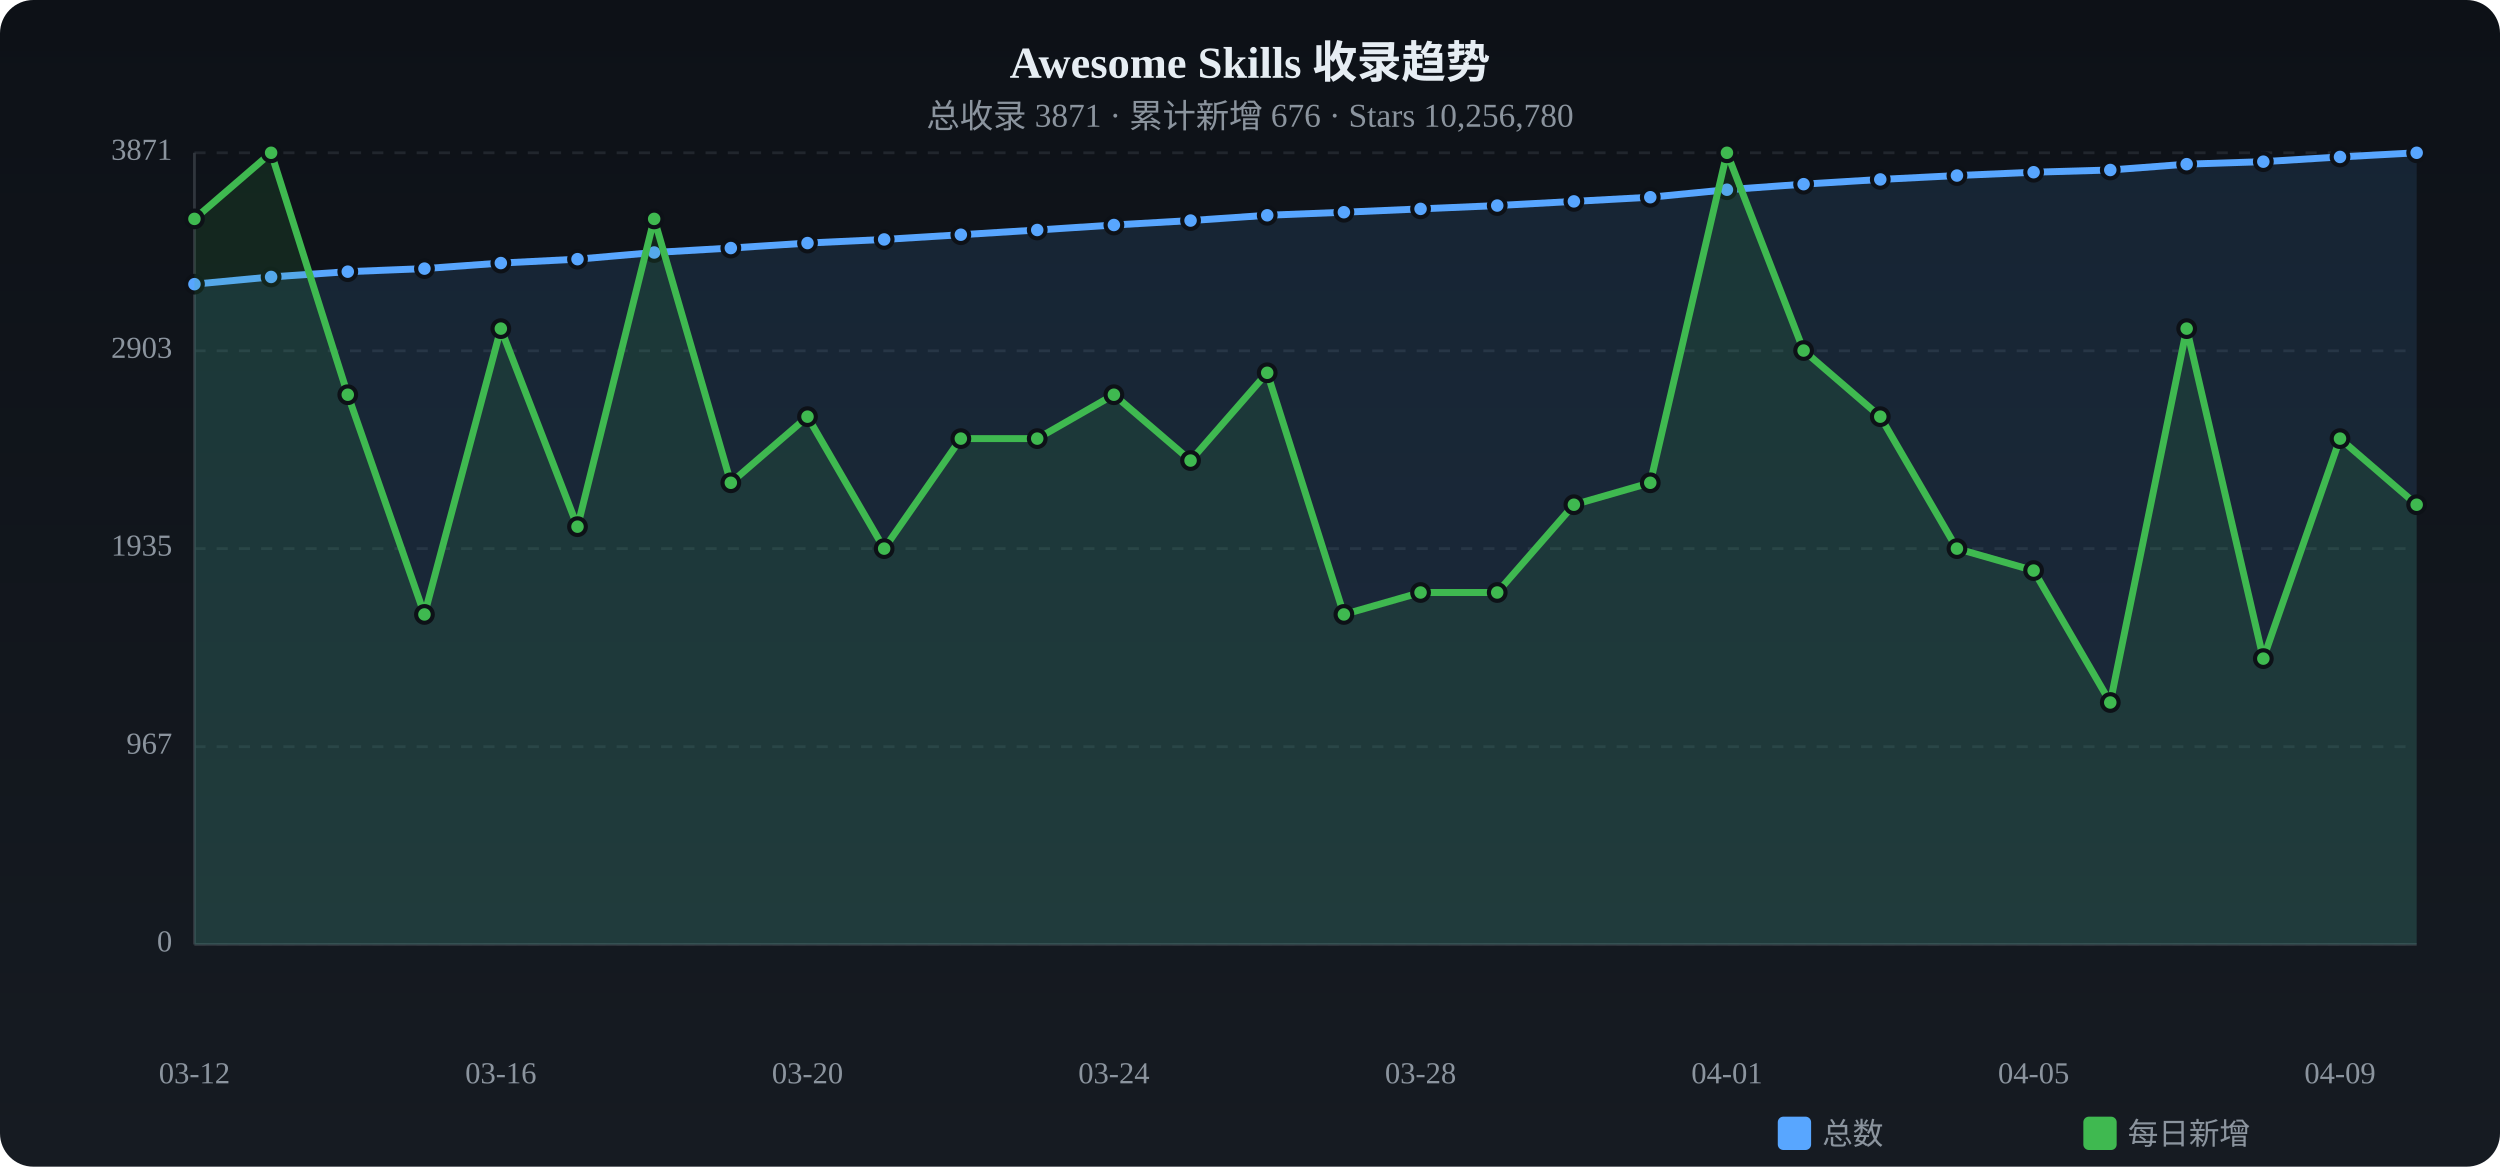
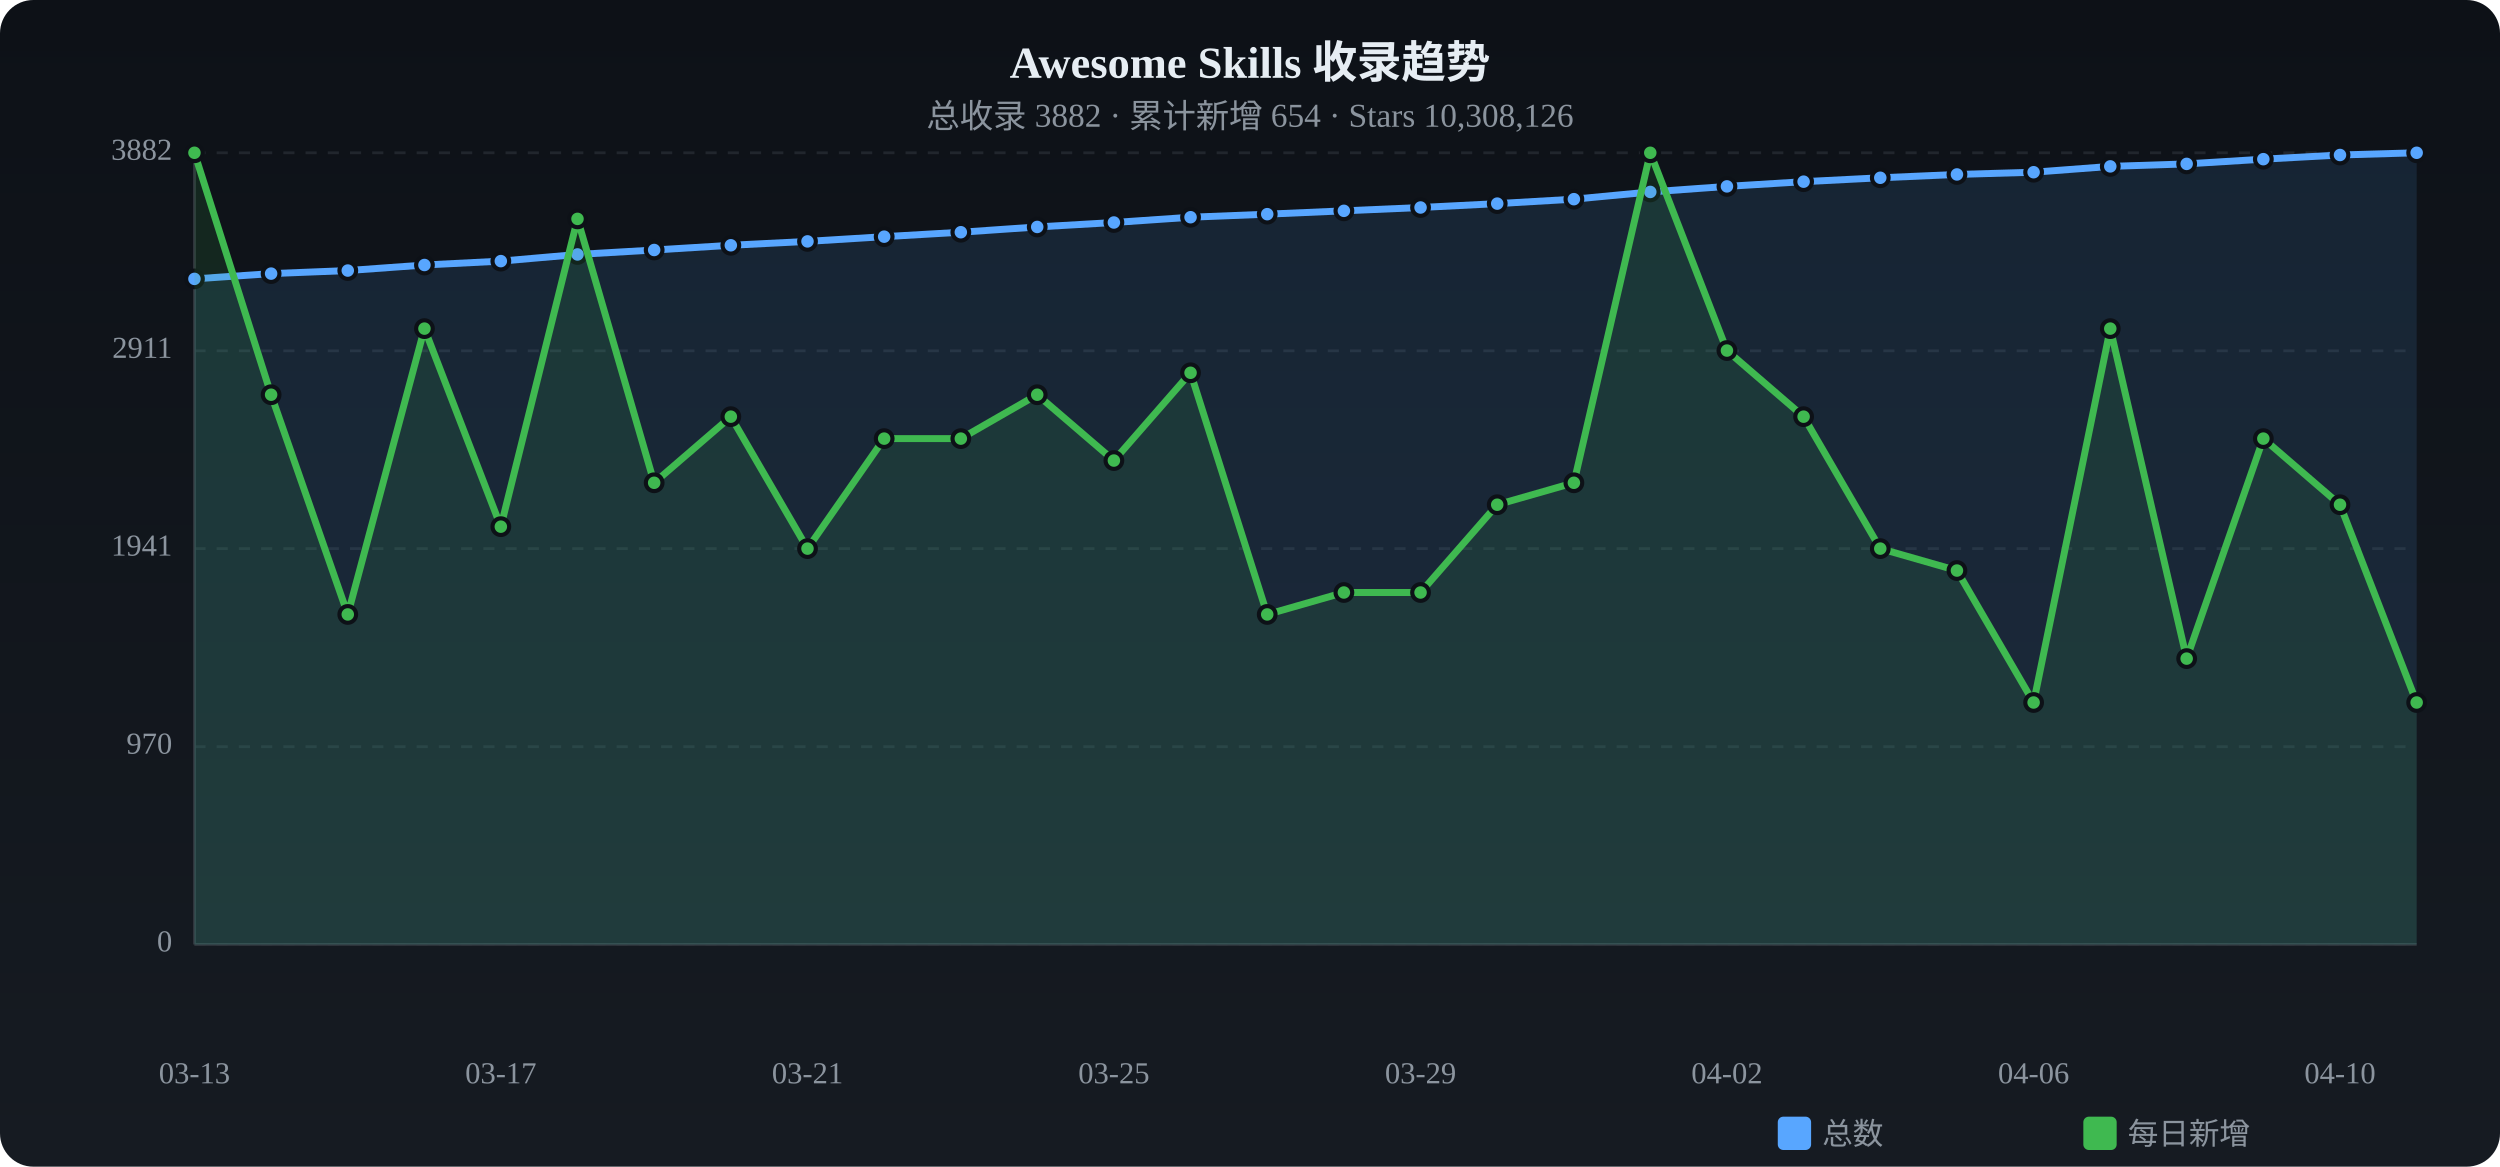
<svg xmlns="http://www.w3.org/2000/svg" viewBox="0 0 900 420" width="900" height="420">
  <defs>
    <linearGradient id="tbg" x1="0%" y1="0%" x2="0%" y2="100%">
      <stop offset="0%" stop-color="#0d1117" />
      <stop offset="100%" stop-color="#161b22" />
    </linearGradient>
  </defs>
  <rect width="900" height="420" rx="12" fill="url(#tbg)" />
  <text x="450.0" y="28" text-anchor="middle" fill="#e6edf3" font-size="16" font-weight="bold">Awesome Skills 收录趋势</text>
-   <text x="450.0" y="46" text-anchor="middle" fill="#8b949e" font-size="12">总收录 3871 · 累计新增 676 · Stars 10,256,780</text>
+   <text x="450.0" y="46" text-anchor="middle" fill="#8b949e" font-size="12">总收录 3882 · 累计新增 654 · Stars 10,308,126</text>
  <text x="62" y="340.0" text-anchor="end" fill="#8b949e" font-size="11" dominant-baseline="middle">0</text>
  <line x1="70" y1="340.0" x2="870" y2="340.0" stroke="#21262d" stroke-dasharray="4 4" />
-   <text x="62" y="268.8" text-anchor="end" fill="#8b949e" font-size="11" dominant-baseline="middle">967</text>
+   <text x="62" y="268.8" text-anchor="end" fill="#8b949e" font-size="11" dominant-baseline="middle">970</text>
  <line x1="70" y1="268.8" x2="870" y2="268.8" stroke="#21262d" stroke-dasharray="4 4" />
-   <text x="62" y="197.5" text-anchor="end" fill="#8b949e" font-size="11" dominant-baseline="middle">1935</text>
+   <text x="62" y="197.5" text-anchor="end" fill="#8b949e" font-size="11" dominant-baseline="middle">1941</text>
  <line x1="70" y1="197.5" x2="870" y2="197.5" stroke="#21262d" stroke-dasharray="4 4" />
-   <text x="62" y="126.3" text-anchor="end" fill="#8b949e" font-size="11" dominant-baseline="middle">2903</text>
+   <text x="62" y="126.3" text-anchor="end" fill="#8b949e" font-size="11" dominant-baseline="middle">2911</text>
  <line x1="70" y1="126.3" x2="870" y2="126.3" stroke="#21262d" stroke-dasharray="4 4" />
-   <text x="62" y="55.0" text-anchor="end" fill="#8b949e" font-size="11" dominant-baseline="middle">3871</text>
+   <text x="62" y="55.0" text-anchor="end" fill="#8b949e" font-size="11" dominant-baseline="middle">3882</text>
  <line x1="70" y1="55.0" x2="870" y2="55.0" stroke="#21262d" stroke-dasharray="4 4" />
  <line x1="70" y1="55" x2="70" y2="340" stroke="#30363d" />
  <line x1="70" y1="340" x2="870" y2="340" stroke="#30363d" />
-   <path d="M70.0,102.3 L97.6,99.7 L125.2,97.8 L152.8,96.7 L180.3,94.7 L207.9,93.3 L235.5,90.9 L263.1,89.3 L290.7,87.5 L318.3,86.2 L345.9,84.5 L373.4,82.8 L401.0,81.0 L428.6,79.4 L456.2,77.5 L483.8,76.4 L511.4,75.2 L539.0,74.0 L566.6,72.5 L594.1,71.0 L621.7,68.3 L649.3,66.3 L676.9,64.6 L704.5,63.2 L732.1,62.0 L759.7,61.2 L787.2,59.1 L814.8,58.2 L842.4,56.5 L870.0,55.0 L870.0,340 L70.0,340 Z" fill="#58a6ff" opacity="0.12" />
-   <polyline points="70.0,102.3 97.6,99.7 125.2,97.8 152.8,96.7 180.3,94.7 207.9,93.3 235.5,90.9 263.1,89.3 290.7,87.5 318.3,86.2 345.9,84.5 373.4,82.8 401.0,81.0 428.6,79.4 456.2,77.5 483.8,76.4 511.4,75.2 539.0,74.0 566.6,72.5 594.1,71.0 621.7,68.3 649.3,66.3 676.9,64.6 704.5,63.2 732.1,62.0 759.7,61.2 787.2,59.1 814.8,58.2 842.4,56.5 870.0,55.0" fill="none" stroke="#58a6ff" stroke-width="2.5" stroke-linecap="round" stroke-linejoin="round" />
-   <circle cx="70.0" cy="102.3" r="3" fill="#58a6ff" stroke="#0d1117" stroke-width="1.5" />
-   <circle cx="97.6" cy="99.7" r="3" fill="#58a6ff" stroke="#0d1117" stroke-width="1.5" />
-   <circle cx="125.2" cy="97.8" r="3" fill="#58a6ff" stroke="#0d1117" stroke-width="1.5" />
-   <circle cx="152.8" cy="96.7" r="3" fill="#58a6ff" stroke="#0d1117" stroke-width="1.5" />
-   <circle cx="180.3" cy="94.7" r="3" fill="#58a6ff" stroke="#0d1117" stroke-width="1.5" />
-   <circle cx="207.9" cy="93.3" r="3" fill="#58a6ff" stroke="#0d1117" stroke-width="1.5" />
-   <circle cx="235.5" cy="90.9" r="3" fill="#58a6ff" stroke="#0d1117" stroke-width="1.5" />
-   <circle cx="263.1" cy="89.3" r="3" fill="#58a6ff" stroke="#0d1117" stroke-width="1.5" />
-   <circle cx="290.7" cy="87.5" r="3" fill="#58a6ff" stroke="#0d1117" stroke-width="1.5" />
-   <circle cx="318.3" cy="86.2" r="3" fill="#58a6ff" stroke="#0d1117" stroke-width="1.5" />
-   <circle cx="345.9" cy="84.5" r="3" fill="#58a6ff" stroke="#0d1117" stroke-width="1.5" />
-   <circle cx="373.4" cy="82.8" r="3" fill="#58a6ff" stroke="#0d1117" stroke-width="1.5" />
-   <circle cx="401.0" cy="81.0" r="3" fill="#58a6ff" stroke="#0d1117" stroke-width="1.5" />
-   <circle cx="428.6" cy="79.4" r="3" fill="#58a6ff" stroke="#0d1117" stroke-width="1.5" />
-   <circle cx="456.2" cy="77.5" r="3" fill="#58a6ff" stroke="#0d1117" stroke-width="1.5" />
-   <circle cx="483.8" cy="76.4" r="3" fill="#58a6ff" stroke="#0d1117" stroke-width="1.5" />
-   <circle cx="511.4" cy="75.2" r="3" fill="#58a6ff" stroke="#0d1117" stroke-width="1.5" />
-   <circle cx="539.0" cy="74.0" r="3" fill="#58a6ff" stroke="#0d1117" stroke-width="1.5" />
-   <circle cx="566.6" cy="72.5" r="3" fill="#58a6ff" stroke="#0d1117" stroke-width="1.5" />
-   <circle cx="594.1" cy="71.0" r="3" fill="#58a6ff" stroke="#0d1117" stroke-width="1.5" />
-   <circle cx="621.7" cy="68.3" r="3" fill="#58a6ff" stroke="#0d1117" stroke-width="1.5" />
-   <circle cx="649.3" cy="66.3" r="3" fill="#58a6ff" stroke="#0d1117" stroke-width="1.5" />
-   <circle cx="676.9" cy="64.6" r="3" fill="#58a6ff" stroke="#0d1117" stroke-width="1.5" />
-   <circle cx="704.5" cy="63.2" r="3" fill="#58a6ff" stroke="#0d1117" stroke-width="1.5" />
+   <path d="M70.0,100.4 L97.6,98.5 L125.2,97.4 L152.8,95.4 L180.3,94.0 L207.9,91.6 L235.5,90.0 L263.1,88.3 L290.7,86.9 L318.3,85.2 L345.9,83.6 L373.4,81.7 L401.0,80.1 L428.6,78.2 L456.2,77.1 L483.8,75.9 L511.4,74.7 L539.0,73.3 L566.6,71.7 L594.1,69.1 L621.7,67.1 L649.3,65.4 L676.9,64.0 L704.5,62.8 L732.1,62.0 L759.7,59.9 L787.2,59.0 L814.8,57.3 L842.4,55.8 L870.0,55.0 L870.0,340 L70.0,340 Z" fill="#58a6ff" opacity="0.12" />
+   <polyline points="70.0,100.4 97.6,98.5 125.2,97.4 152.8,95.4 180.3,94.0 207.9,91.6 235.5,90.0 263.1,88.3 290.7,86.9 318.3,85.2 345.9,83.6 373.4,81.7 401.0,80.1 428.6,78.2 456.2,77.1 483.8,75.9 511.4,74.7 539.0,73.3 566.6,71.7 594.1,69.1 621.7,67.1 649.3,65.4 676.9,64.0 704.5,62.8 732.1,62.0 759.7,59.9 787.2,59.0 814.8,57.3 842.4,55.8 870.0,55.0" fill="none" stroke="#58a6ff" stroke-width="2.5" stroke-linecap="round" stroke-linejoin="round" />
+   <circle cx="70.0" cy="100.4" r="3" fill="#58a6ff" stroke="#0d1117" stroke-width="1.5" />
+   <circle cx="97.6" cy="98.5" r="3" fill="#58a6ff" stroke="#0d1117" stroke-width="1.5" />
+   <circle cx="125.2" cy="97.4" r="3" fill="#58a6ff" stroke="#0d1117" stroke-width="1.5" />
+   <circle cx="152.8" cy="95.4" r="3" fill="#58a6ff" stroke="#0d1117" stroke-width="1.5" />
+   <circle cx="180.3" cy="94.0" r="3" fill="#58a6ff" stroke="#0d1117" stroke-width="1.5" />
+   <circle cx="207.9" cy="91.6" r="3" fill="#58a6ff" stroke="#0d1117" stroke-width="1.5" />
+   <circle cx="235.5" cy="90.0" r="3" fill="#58a6ff" stroke="#0d1117" stroke-width="1.5" />
+   <circle cx="263.1" cy="88.3" r="3" fill="#58a6ff" stroke="#0d1117" stroke-width="1.5" />
+   <circle cx="290.7" cy="86.9" r="3" fill="#58a6ff" stroke="#0d1117" stroke-width="1.5" />
+   <circle cx="318.3" cy="85.2" r="3" fill="#58a6ff" stroke="#0d1117" stroke-width="1.5" />
+   <circle cx="345.9" cy="83.6" r="3" fill="#58a6ff" stroke="#0d1117" stroke-width="1.5" />
+   <circle cx="373.4" cy="81.7" r="3" fill="#58a6ff" stroke="#0d1117" stroke-width="1.5" />
+   <circle cx="401.0" cy="80.1" r="3" fill="#58a6ff" stroke="#0d1117" stroke-width="1.5" />
+   <circle cx="428.6" cy="78.2" r="3" fill="#58a6ff" stroke="#0d1117" stroke-width="1.5" />
+   <circle cx="456.2" cy="77.1" r="3" fill="#58a6ff" stroke="#0d1117" stroke-width="1.5" />
+   <circle cx="483.8" cy="75.9" r="3" fill="#58a6ff" stroke="#0d1117" stroke-width="1.5" />
+   <circle cx="511.4" cy="74.7" r="3" fill="#58a6ff" stroke="#0d1117" stroke-width="1.5" />
+   <circle cx="539.0" cy="73.3" r="3" fill="#58a6ff" stroke="#0d1117" stroke-width="1.5" />
+   <circle cx="566.6" cy="71.7" r="3" fill="#58a6ff" stroke="#0d1117" stroke-width="1.5" />
+   <circle cx="594.1" cy="69.1" r="3" fill="#58a6ff" stroke="#0d1117" stroke-width="1.5" />
+   <circle cx="621.7" cy="67.1" r="3" fill="#58a6ff" stroke="#0d1117" stroke-width="1.5" />
+   <circle cx="649.3" cy="65.4" r="3" fill="#58a6ff" stroke="#0d1117" stroke-width="1.5" />
+   <circle cx="676.9" cy="64.0" r="3" fill="#58a6ff" stroke="#0d1117" stroke-width="1.5" />
+   <circle cx="704.5" cy="62.8" r="3" fill="#58a6ff" stroke="#0d1117" stroke-width="1.5" />
  <circle cx="732.1" cy="62.0" r="3" fill="#58a6ff" stroke="#0d1117" stroke-width="1.5" />
-   <circle cx="759.7" cy="61.2" r="3" fill="#58a6ff" stroke="#0d1117" stroke-width="1.5" />
-   <circle cx="787.2" cy="59.1" r="3" fill="#58a6ff" stroke="#0d1117" stroke-width="1.5" />
-   <circle cx="814.8" cy="58.2" r="3" fill="#58a6ff" stroke="#0d1117" stroke-width="1.5" />
-   <circle cx="842.4" cy="56.5" r="3" fill="#58a6ff" stroke="#0d1117" stroke-width="1.5" />
+   <circle cx="759.7" cy="59.9" r="3" fill="#58a6ff" stroke="#0d1117" stroke-width="1.5" />
+   <circle cx="787.2" cy="59.0" r="3" fill="#58a6ff" stroke="#0d1117" stroke-width="1.5" />
+   <circle cx="814.8" cy="57.3" r="3" fill="#58a6ff" stroke="#0d1117" stroke-width="1.5" />
+   <circle cx="842.4" cy="55.8" r="3" fill="#58a6ff" stroke="#0d1117" stroke-width="1.5" />
  <circle cx="870.0" cy="55.0" r="3" fill="#58a6ff" stroke="#0d1117" stroke-width="1.5" />
-   <path d="M70.0,78.8 L97.6,55.0 L125.2,142.1 L152.8,221.2 L180.3,118.3 L207.9,189.6 L235.5,78.8 L263.1,173.8 L290.7,150.0 L318.3,197.5 L345.9,157.9 L373.4,157.9 L401.0,142.1 L428.6,165.8 L456.2,134.2 L483.8,221.2 L511.4,213.3 L539.0,213.3 L566.6,181.7 L594.1,173.8 L621.7,55.0 L649.3,126.2 L676.9,150.0 L704.5,197.5 L732.1,205.4 L759.7,252.9 L787.2,118.3 L814.8,237.1 L842.4,157.9 L870.0,181.7 L870.0,340 L70.0,340 Z" fill="#3fb950" opacity="0.12" />
-   <polyline points="70.0,78.8 97.6,55.0 125.2,142.1 152.8,221.2 180.3,118.3 207.9,189.6 235.5,78.8 263.1,173.8 290.7,150.0 318.3,197.5 345.9,157.9 373.4,157.9 401.0,142.1 428.6,165.8 456.2,134.2 483.8,221.2 511.4,213.3 539.0,213.3 566.6,181.7 594.1,173.8 621.7,55.0 649.3,126.2 676.9,150.0 704.5,197.5 732.1,205.4 759.7,252.9 787.2,118.3 814.8,237.1 842.4,157.9 870.0,181.7" fill="none" stroke="#3fb950" stroke-width="2.5" stroke-linecap="round" stroke-linejoin="round" />
-   <circle cx="70.0" cy="78.8" r="3" fill="#3fb950" stroke="#0d1117" stroke-width="1.5" />
-   <circle cx="97.6" cy="55.0" r="3" fill="#3fb950" stroke="#0d1117" stroke-width="1.5" />
-   <circle cx="125.2" cy="142.1" r="3" fill="#3fb950" stroke="#0d1117" stroke-width="1.5" />
-   <circle cx="152.8" cy="221.2" r="3" fill="#3fb950" stroke="#0d1117" stroke-width="1.5" />
-   <circle cx="180.3" cy="118.3" r="3" fill="#3fb950" stroke="#0d1117" stroke-width="1.5" />
-   <circle cx="207.9" cy="189.6" r="3" fill="#3fb950" stroke="#0d1117" stroke-width="1.5" />
-   <circle cx="235.5" cy="78.8" r="3" fill="#3fb950" stroke="#0d1117" stroke-width="1.5" />
-   <circle cx="263.1" cy="173.8" r="3" fill="#3fb950" stroke="#0d1117" stroke-width="1.5" />
-   <circle cx="290.7" cy="150.0" r="3" fill="#3fb950" stroke="#0d1117" stroke-width="1.5" />
-   <circle cx="318.3" cy="197.5" r="3" fill="#3fb950" stroke="#0d1117" stroke-width="1.5" />
+   <path d="M70.0,55.0 L97.6,142.1 L125.2,221.2 L152.8,118.3 L180.3,189.6 L207.9,78.8 L235.5,173.8 L263.1,150.0 L290.7,197.5 L318.3,157.9 L345.9,157.9 L373.4,142.1 L401.0,165.8 L428.6,134.2 L456.2,221.2 L483.8,213.3 L511.4,213.3 L539.0,181.7 L566.6,173.8 L594.1,55.0 L621.7,126.2 L649.3,150.0 L676.9,197.5 L704.5,205.4 L732.1,252.9 L759.7,118.3 L787.2,237.1 L814.8,157.9 L842.4,181.7 L870.0,252.9 L870.0,340 L70.0,340 Z" fill="#3fb950" opacity="0.12" />
+   <polyline points="70.0,55.0 97.6,142.1 125.2,221.2 152.8,118.3 180.3,189.6 207.9,78.8 235.5,173.8 263.1,150.0 290.7,197.5 318.3,157.9 345.9,157.9 373.4,142.1 401.0,165.8 428.6,134.2 456.2,221.2 483.8,213.3 511.4,213.3 539.0,181.7 566.6,173.8 594.1,55.0 621.7,126.2 649.3,150.0 676.9,197.5 704.5,205.4 732.1,252.9 759.7,118.3 787.2,237.1 814.8,157.9 842.4,181.7 870.0,252.9" fill="none" stroke="#3fb950" stroke-width="2.5" stroke-linecap="round" stroke-linejoin="round" />
+   <circle cx="70.0" cy="55.0" r="3" fill="#3fb950" stroke="#0d1117" stroke-width="1.5" />
+   <circle cx="97.6" cy="142.1" r="3" fill="#3fb950" stroke="#0d1117" stroke-width="1.5" />
+   <circle cx="125.2" cy="221.2" r="3" fill="#3fb950" stroke="#0d1117" stroke-width="1.5" />
+   <circle cx="152.8" cy="118.3" r="3" fill="#3fb950" stroke="#0d1117" stroke-width="1.5" />
+   <circle cx="180.3" cy="189.6" r="3" fill="#3fb950" stroke="#0d1117" stroke-width="1.5" />
+   <circle cx="207.9" cy="78.8" r="3" fill="#3fb950" stroke="#0d1117" stroke-width="1.5" />
+   <circle cx="235.5" cy="173.8" r="3" fill="#3fb950" stroke="#0d1117" stroke-width="1.5" />
+   <circle cx="263.1" cy="150.0" r="3" fill="#3fb950" stroke="#0d1117" stroke-width="1.5" />
+   <circle cx="290.7" cy="197.5" r="3" fill="#3fb950" stroke="#0d1117" stroke-width="1.5" />
+   <circle cx="318.3" cy="157.9" r="3" fill="#3fb950" stroke="#0d1117" stroke-width="1.5" />
  <circle cx="345.9" cy="157.9" r="3" fill="#3fb950" stroke="#0d1117" stroke-width="1.5" />
-   <circle cx="373.4" cy="157.9" r="3" fill="#3fb950" stroke="#0d1117" stroke-width="1.5" />
-   <circle cx="401.0" cy="142.1" r="3" fill="#3fb950" stroke="#0d1117" stroke-width="1.5" />
-   <circle cx="428.6" cy="165.8" r="3" fill="#3fb950" stroke="#0d1117" stroke-width="1.5" />
-   <circle cx="456.2" cy="134.2" r="3" fill="#3fb950" stroke="#0d1117" stroke-width="1.5" />
-   <circle cx="483.8" cy="221.2" r="3" fill="#3fb950" stroke="#0d1117" stroke-width="1.5" />
+   <circle cx="373.4" cy="142.1" r="3" fill="#3fb950" stroke="#0d1117" stroke-width="1.5" />
+   <circle cx="401.0" cy="165.8" r="3" fill="#3fb950" stroke="#0d1117" stroke-width="1.5" />
+   <circle cx="428.6" cy="134.2" r="3" fill="#3fb950" stroke="#0d1117" stroke-width="1.5" />
+   <circle cx="456.2" cy="221.2" r="3" fill="#3fb950" stroke="#0d1117" stroke-width="1.5" />
+   <circle cx="483.8" cy="213.3" r="3" fill="#3fb950" stroke="#0d1117" stroke-width="1.5" />
  <circle cx="511.4" cy="213.3" r="3" fill="#3fb950" stroke="#0d1117" stroke-width="1.5" />
-   <circle cx="539.0" cy="213.3" r="3" fill="#3fb950" stroke="#0d1117" stroke-width="1.5" />
-   <circle cx="566.6" cy="181.7" r="3" fill="#3fb950" stroke="#0d1117" stroke-width="1.5" />
-   <circle cx="594.1" cy="173.8" r="3" fill="#3fb950" stroke="#0d1117" stroke-width="1.5" />
-   <circle cx="621.7" cy="55.0" r="3" fill="#3fb950" stroke="#0d1117" stroke-width="1.5" />
-   <circle cx="649.3" cy="126.2" r="3" fill="#3fb950" stroke="#0d1117" stroke-width="1.5" />
-   <circle cx="676.9" cy="150.0" r="3" fill="#3fb950" stroke="#0d1117" stroke-width="1.5" />
-   <circle cx="704.5" cy="197.5" r="3" fill="#3fb950" stroke="#0d1117" stroke-width="1.5" />
-   <circle cx="732.1" cy="205.4" r="3" fill="#3fb950" stroke="#0d1117" stroke-width="1.5" />
-   <circle cx="759.7" cy="252.9" r="3" fill="#3fb950" stroke="#0d1117" stroke-width="1.5" />
-   <circle cx="787.2" cy="118.3" r="3" fill="#3fb950" stroke="#0d1117" stroke-width="1.5" />
-   <circle cx="814.8" cy="237.1" r="3" fill="#3fb950" stroke="#0d1117" stroke-width="1.5" />
-   <circle cx="842.4" cy="157.9" r="3" fill="#3fb950" stroke="#0d1117" stroke-width="1.5" />
-   <circle cx="870.0" cy="181.7" r="3" fill="#3fb950" stroke="#0d1117" stroke-width="1.5" />
-   <text x="70.0" y="390" text-anchor="middle" fill="#8b949e" font-size="11">03-12</text>
-   <text x="180.3" y="390" text-anchor="middle" fill="#8b949e" font-size="11">03-16</text>
-   <text x="290.7" y="390" text-anchor="middle" fill="#8b949e" font-size="11">03-20</text>
-   <text x="401.0" y="390" text-anchor="middle" fill="#8b949e" font-size="11">03-24</text>
-   <text x="511.4" y="390" text-anchor="middle" fill="#8b949e" font-size="11">03-28</text>
-   <text x="621.7" y="390" text-anchor="middle" fill="#8b949e" font-size="11">04-01</text>
-   <text x="732.1" y="390" text-anchor="middle" fill="#8b949e" font-size="11">04-05</text>
-   <text x="842.4" y="390" text-anchor="middle" fill="#8b949e" font-size="11">04-09</text>
+   <circle cx="539.0" cy="181.7" r="3" fill="#3fb950" stroke="#0d1117" stroke-width="1.5" />
+   <circle cx="566.6" cy="173.8" r="3" fill="#3fb950" stroke="#0d1117" stroke-width="1.5" />
+   <circle cx="594.1" cy="55.0" r="3" fill="#3fb950" stroke="#0d1117" stroke-width="1.5" />
+   <circle cx="621.7" cy="126.2" r="3" fill="#3fb950" stroke="#0d1117" stroke-width="1.5" />
+   <circle cx="649.3" cy="150.0" r="3" fill="#3fb950" stroke="#0d1117" stroke-width="1.5" />
+   <circle cx="676.9" cy="197.5" r="3" fill="#3fb950" stroke="#0d1117" stroke-width="1.5" />
+   <circle cx="704.5" cy="205.4" r="3" fill="#3fb950" stroke="#0d1117" stroke-width="1.5" />
+   <circle cx="732.1" cy="252.9" r="3" fill="#3fb950" stroke="#0d1117" stroke-width="1.5" />
+   <circle cx="759.7" cy="118.3" r="3" fill="#3fb950" stroke="#0d1117" stroke-width="1.5" />
+   <circle cx="787.2" cy="237.1" r="3" fill="#3fb950" stroke="#0d1117" stroke-width="1.5" />
+   <circle cx="814.8" cy="157.9" r="3" fill="#3fb950" stroke="#0d1117" stroke-width="1.5" />
+   <circle cx="842.4" cy="181.7" r="3" fill="#3fb950" stroke="#0d1117" stroke-width="1.5" />
+   <circle cx="870.0" cy="252.9" r="3" fill="#3fb950" stroke="#0d1117" stroke-width="1.5" />
+   <text x="70.0" y="390" text-anchor="middle" fill="#8b949e" font-size="11">03-13</text>
+   <text x="180.3" y="390" text-anchor="middle" fill="#8b949e" font-size="11">03-17</text>
+   <text x="290.7" y="390" text-anchor="middle" fill="#8b949e" font-size="11">03-21</text>
+   <text x="401.0" y="390" text-anchor="middle" fill="#8b949e" font-size="11">03-25</text>
+   <text x="511.4" y="390" text-anchor="middle" fill="#8b949e" font-size="11">03-29</text>
+   <text x="621.7" y="390" text-anchor="middle" fill="#8b949e" font-size="11">04-02</text>
+   <text x="732.1" y="390" text-anchor="middle" fill="#8b949e" font-size="11">04-06</text>
+   <text x="842.4" y="390" text-anchor="middle" fill="#8b949e" font-size="11">04-10</text>
  <rect x="640" y="402" width="12" height="12" rx="2" fill="#58a6ff" />
  <text x="656" y="412" fill="#8b949e" font-size="11">总数</text>
  <rect x="750" y="402" width="12" height="12" rx="2" fill="#3fb950" />
  <text x="766" y="412" fill="#8b949e" font-size="11">每日新增</text>
</svg>
